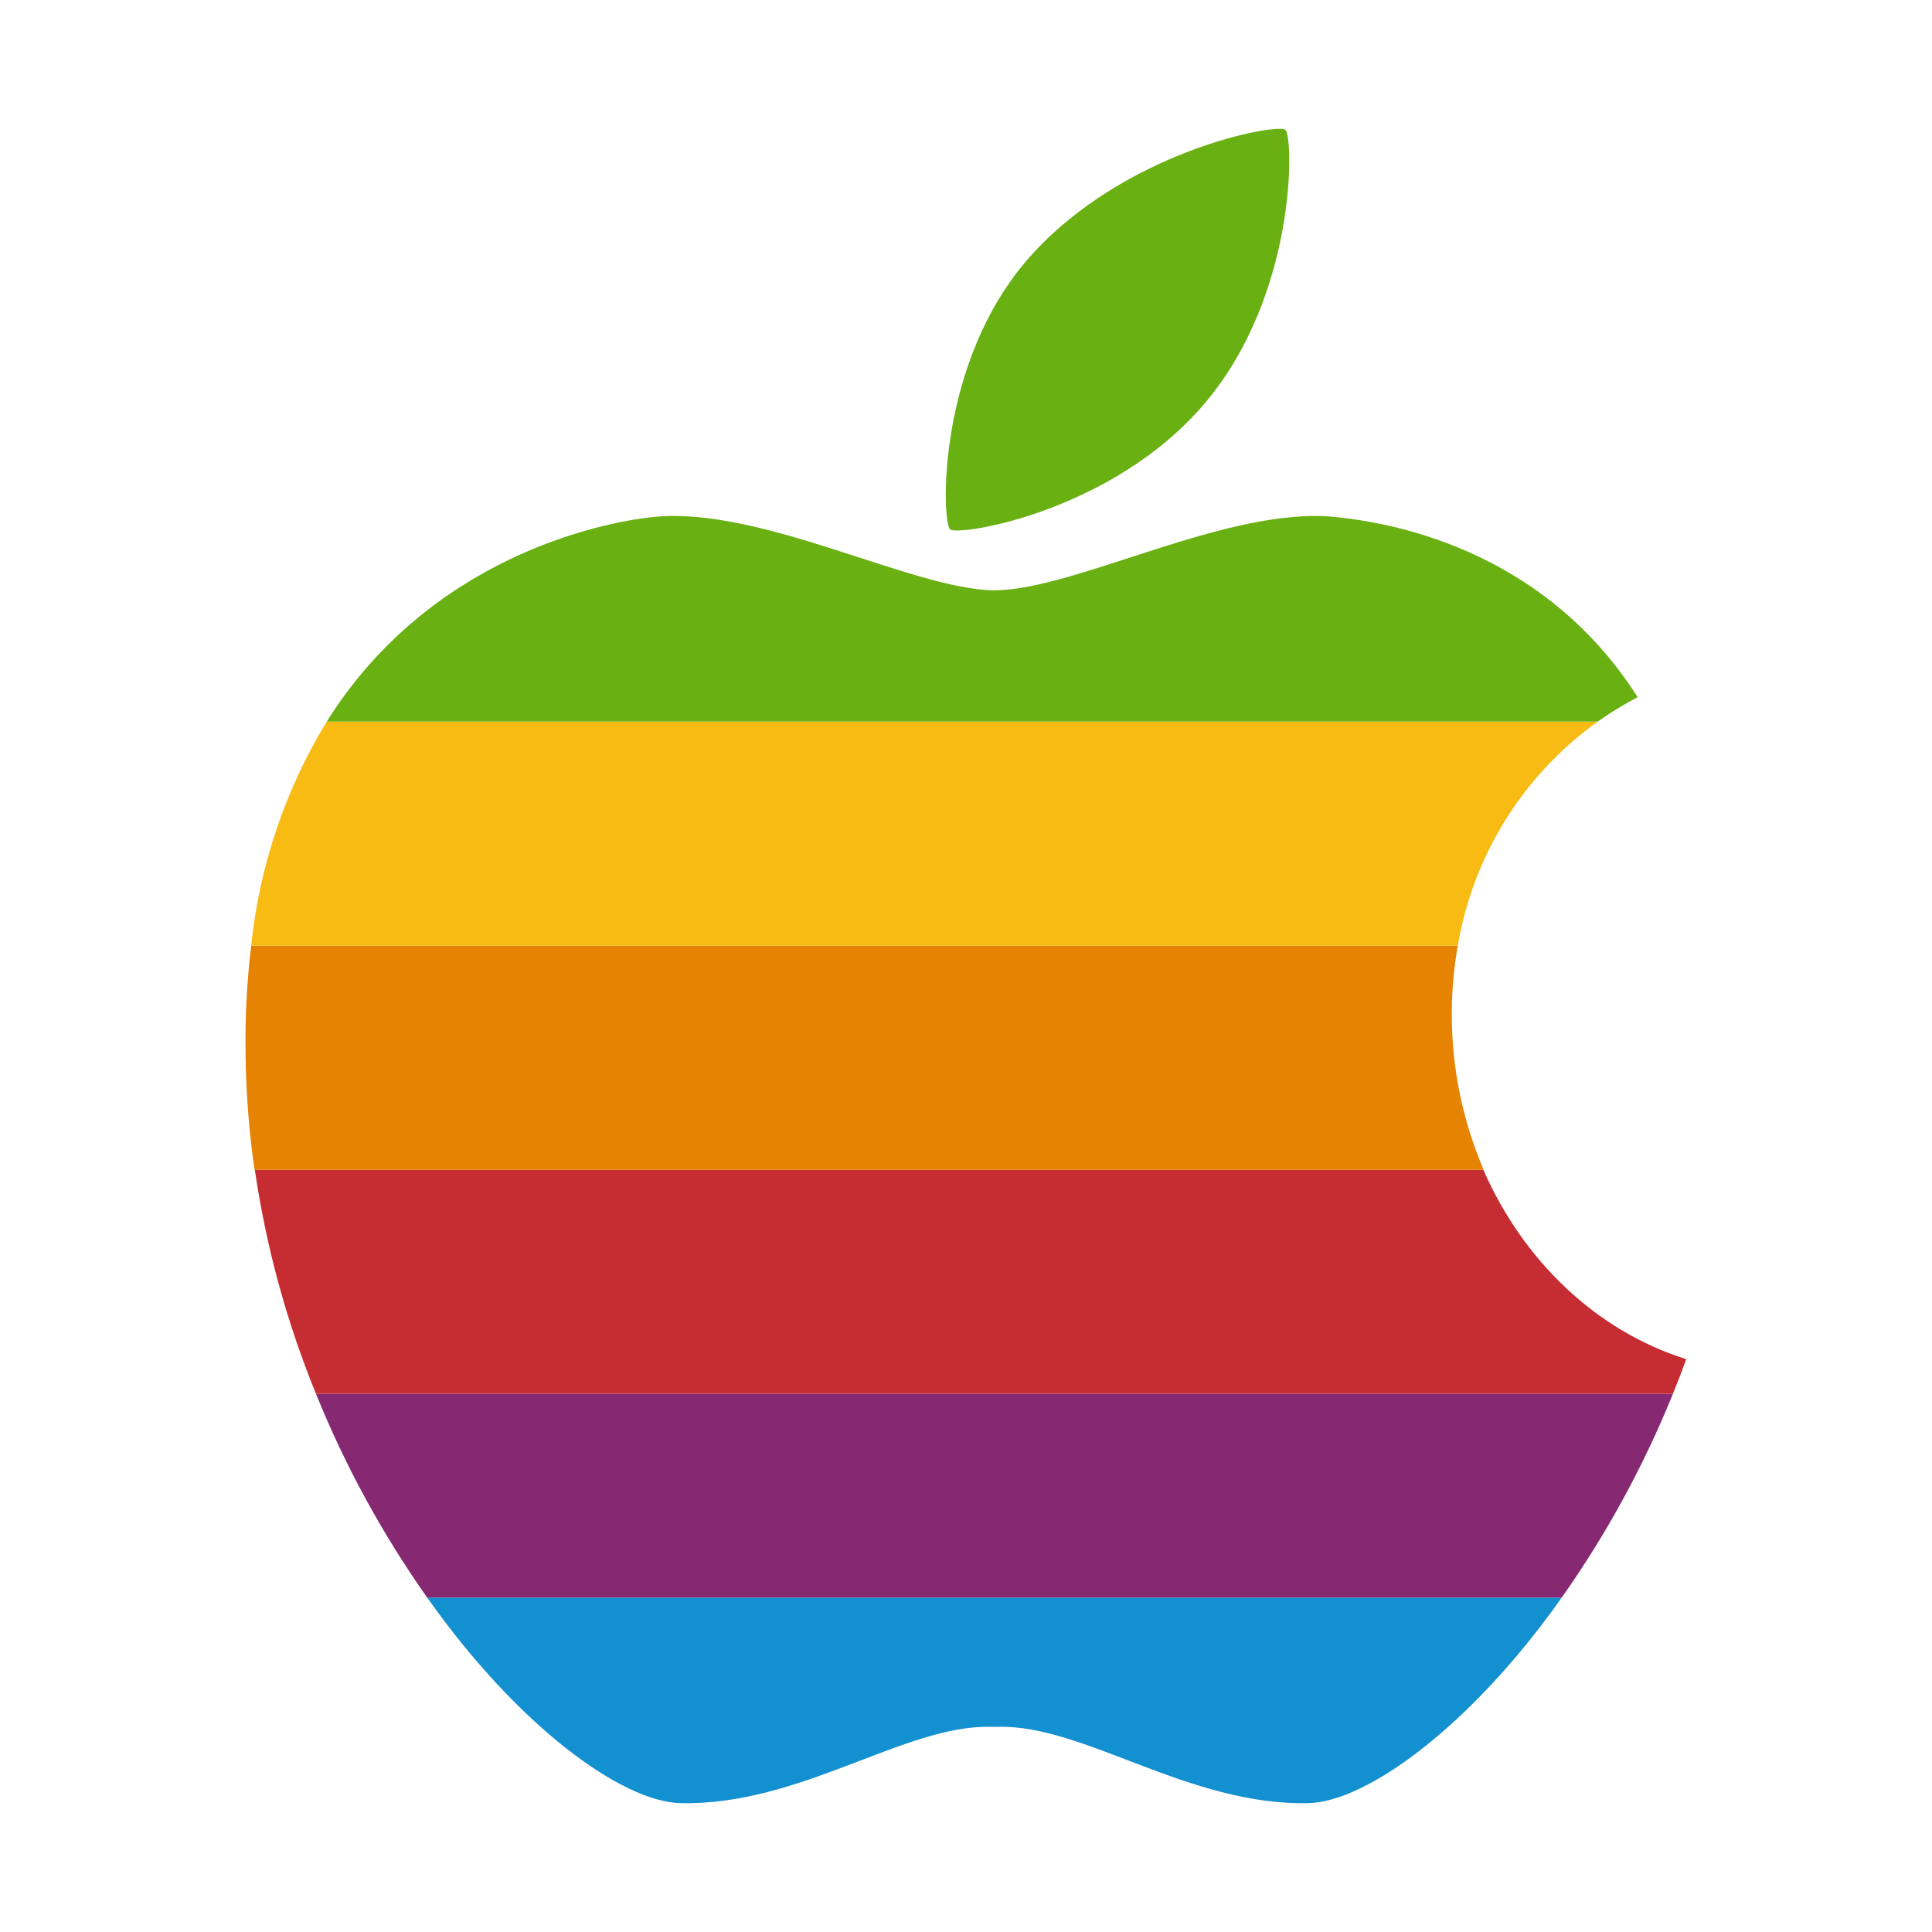
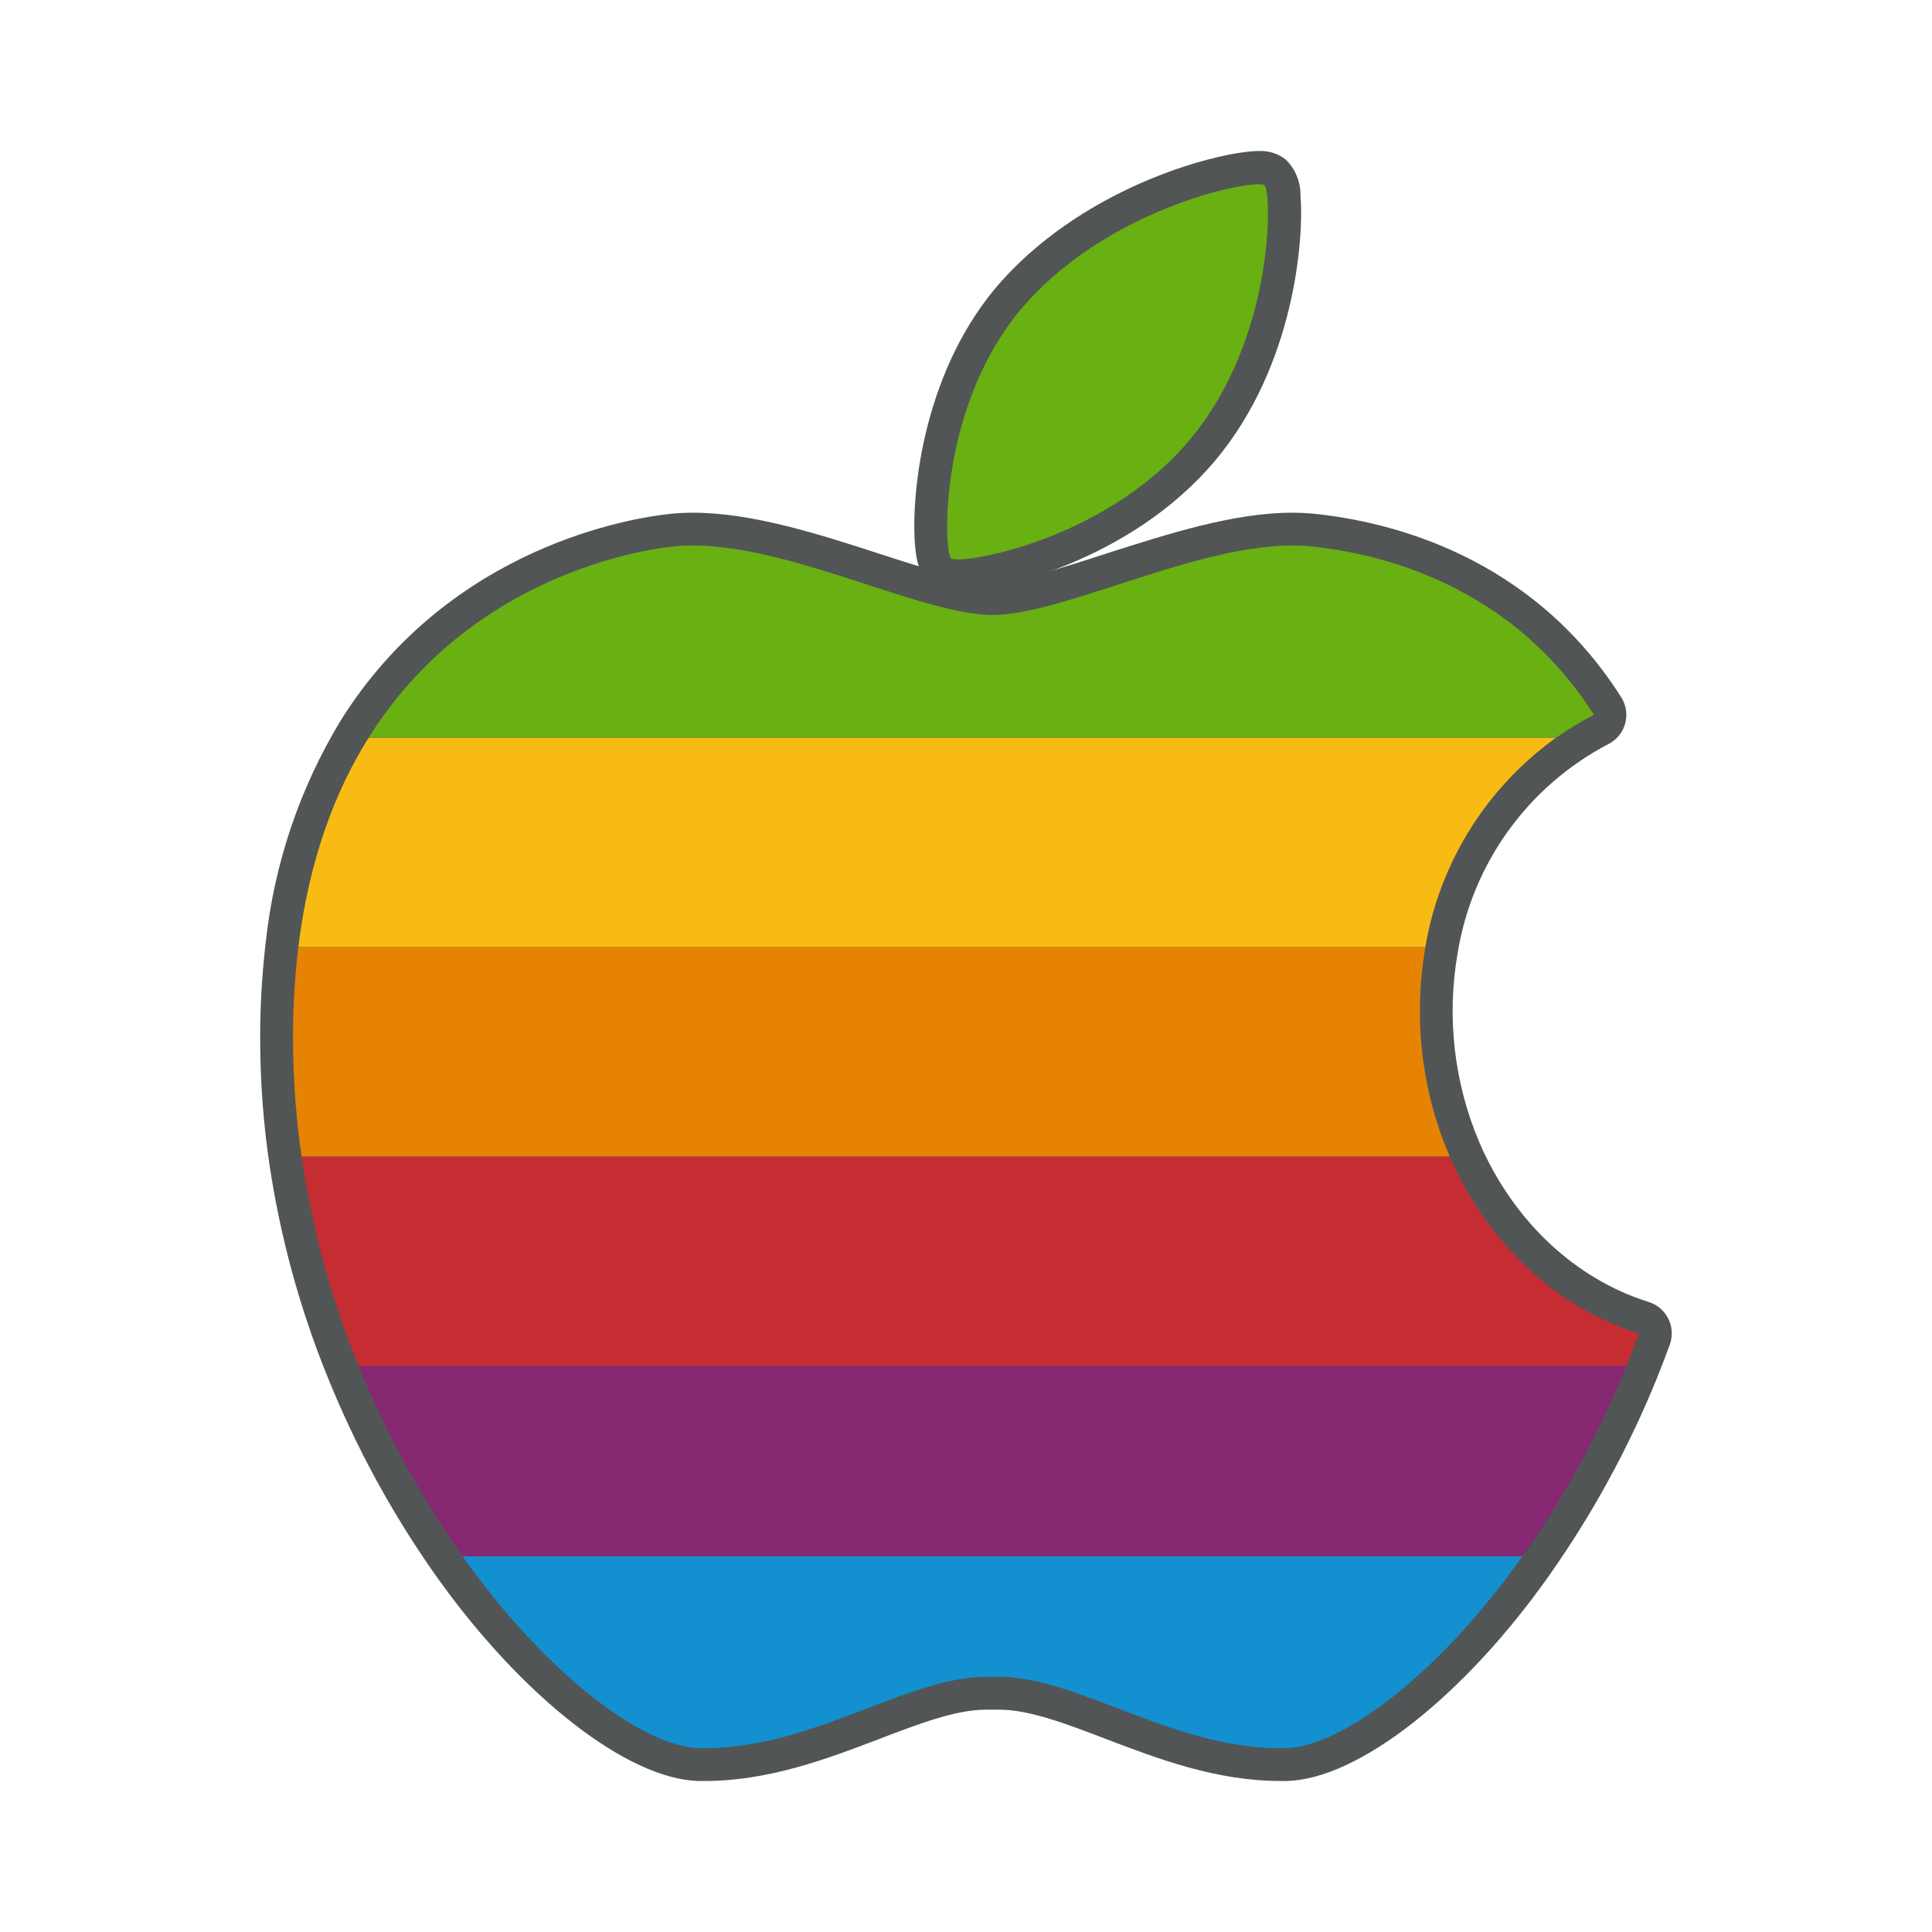
- <svg xmlns="http://www.w3.org/2000/svg" id="レイヤー_1" data-name="レイヤー 1" viewBox="0 0 200 200">
+ <svg xmlns="http://www.w3.org/2000/svg" id="materials" viewBox="0 0 240 240">
  <defs>
-     <style>.cls-1{fill:#1390d0;}.cls-2{fill:#862872;}.cls-3{fill:#c62d32;}.cls-4{fill:#e68302;}.cls-5{fill:#f8bb13;}.cls-6{fill:#69b012;}</style>
+     <style>.cls-1{fill:#515556;}.cls-2{fill:#1390d0;}.cls-3{fill:#862872;}.cls-4{fill:#c62d32;}.cls-5{fill:#e68302;}.cls-6{fill:#f8bb13;}.cls-7{fill:#69b012;}</style>
  </defs>
-   <path class="cls-1" d="M44.22,165.38c9.46,13.39,20.18,21.14,26.22,21.28,12.41.28,23.21-8.12,32.11-7.9a.88.88,0,0,0,.28,0h.22a.86.86,0,0,0,.28,0c8.9-.23,19.7,8.18,32.12,7.9,6-.14,16.76-7.89,26.22-21.28Z" />
-   <path class="cls-2" d="M32.71,144.29a104.8,104.8,0,0,0,11.51,21.09H161.67a104.8,104.8,0,0,0,11.51-21.09Z" />
-   <path class="cls-3" d="M26.38,121.1a99.38,99.38,0,0,0,6.33,23.19H173.18c.48-1.18.94-2.37,1.38-3.59-9.25-2.9-16.86-10.13-21-19.6Z" />
-   <path class="cls-4" d="M26,97.9a83.92,83.92,0,0,0-.58,11.29,91,91,0,0,0,.93,11.91H153.59a40.61,40.61,0,0,1-3.3-16.13,39.82,39.82,0,0,1,.62-7.07Z" />
-   <path class="cls-5" d="M33.82,74.7A55.64,55.64,0,0,0,26,97.9H150.91a35.91,35.91,0,0,1,14.48-23.2Z" />
-   <path class="cls-6" d="M103.05,61.11h-.22c-8.48-.14-24.1-8.74-35.21-7.59-5.52.57-23.16,4.23-33.8,21.18H165.39a36.34,36.34,0,0,1,4.14-2.53c-10-15.7-26.17-18.12-31.27-18.65C127.17,52.37,111.54,61,103.05,61.11Z" />
-   <path class="cls-6" d="M133.06,13.44c-.86-.72-16.63,2.17-26.4,13.09S97.49,54.07,98.35,54.8s16.87-1.8,26.4-13.09S133.92,14.16,133.06,13.44Z" />
+   <g id="mac">
+     <path class="cls-1" d="M159.07,219.21c-7.65,0-14.74-2.71-21-5.11-5.06-1.93-9.84-3.76-14-3.76h-.21l-.42,0h-.4l-.42,0h-.21c-4.1,0-8.88,1.83-13.94,3.77-6.26,2.39-13.35,5.1-21,5.1h-.73c-8.11-.18-20.86-10.34-31-24.71a119.89,119.89,0,0,1-13.12-24.06A113.42,113.42,0,0,1,35.44,144a106.17,106.17,0,0,1-1.07-13.62A97.55,97.55,0,0,1,35,117.4c1.26-10.27,4.29-19.31,9-26.85,13.17-21,35.15-24.25,39.42-24.69a24.73,24.73,0,0,1,2.6-.13c7,0,15.08,2.62,22.22,4.94,5.74,1.86,11.16,3.62,14.9,3.69h.21c3.71-.07,9.14-1.83,14.87-3.69,7.14-2.32,15.23-4.94,22.22-4.94a24.6,24.6,0,0,1,2.6.13c9.08.94,25.91,5,36.57,21.84a2,2,0,0,1,.25,1.62,2.05,2.05,0,0,1-1,1.28A37.74,37.74,0,0,0,179.08,118a44.15,44.15,0,0,0-.66,7.58A43.16,43.16,0,0,0,182,142.84c4.43,10.21,12.53,17.81,22.25,20.85a2,2,0,0,1,1.3,2.64c-.5,1.39-1,2.75-1.57,4.1a119.47,119.47,0,0,1-13.13,24.06c-10.15,14.37-22.91,24.53-31,24.71Z" />
+     <path class="cls-1" d="M160.51,67.77a23.48,23.48,0,0,1,2.39.11c5.72.6,23.89,3.31,35.06,20.91a41.49,41.49,0,0,0-4.64,2.85,40.24,40.24,0,0,0-16.24,26,44.49,44.49,0,0,0-.69,7.93,45.46,45.46,0,0,0,3.7,18.08c4.61,10.62,13.14,18.73,23.51,22-.5,1.36-1,2.7-1.55,4a118,118,0,0,1-12.9,23.65c-10.61,15-22.63,23.7-29.4,23.85h-.68c-13.46,0-25.2-8.87-34.94-8.87h-.4l-.23,0h-.41l-.23,0h-.39c-9.74,0-21.48,8.87-34.93,8.87h-.68c-6.77-.15-18.79-8.84-29.41-23.85a118.45,118.45,0,0,1-12.9-23.65,111.71,111.71,0,0,1-7.09-26,102.62,102.62,0,0,1-1.05-13.36,93.64,93.64,0,0,1,.65-12.65c1.33-10.84,4.55-19.35,8.73-26,11.93-19,31.72-23.11,37.91-23.76a23.48,23.48,0,0,1,2.39-.11c12.22,0,28.17,8.47,37.09,8.63h.24c8.92-.16,24.88-8.63,37.09-8.63m0-4.08c-7.31,0-15.56,2.68-22.85,5-5.59,1.82-10.86,3.53-14.31,3.59h-.17c-3.38-.06-8.65-1.77-14.24-3.59-7.28-2.36-15.54-5-22.85-5-1,0-1.91.05-2.81.14-4.44.46-27.27,3.86-40.94,25.64A67.06,67.06,0,0,0,33,117.15a100.15,100.15,0,0,0-.67,13.21,106.75,106.75,0,0,0,1.08,13.88,115.56,115.56,0,0,0,7.36,27,121.59,121.59,0,0,0,13.35,24.46C64.8,210.76,77.91,221,86.76,221.24h.78c8,0,15.29-2.78,21.71-5.23,4.88-1.87,9.5-3.63,13.22-3.63h.07a5.07,5.07,0,0,0,.55,0h.41a5.12,5.12,0,0,0,.56,0h.07c3.73,0,8.34,1.76,13.22,3.63,6.42,2.45,13.69,5.23,21.72,5.23h.77c8.85-.2,22-10.48,32.64-25.58a122.41,122.41,0,0,0,13.35-24.46c.55-1.38,1.09-2.78,1.6-4.17a4.09,4.09,0,0,0-2.61-5.29c-9.15-2.86-16.8-10.05-21-19.71a41.79,41.79,0,0,1-2.74-23.67,35.74,35.74,0,0,1,18.76-25.95,4.07,4.07,0,0,0,1.55-5.8c-11.12-17.53-28.63-21.8-38.08-22.78C162.42,63.74,161.48,63.69,160.51,63.69Z" />
+     <path class="cls-1" d="M119,71.48a3.15,3.15,0,0,1-2.13-.61c-.69-.58-1-1.54-1.15-3.53-.45-6.28,1.11-20.85,10.26-31.08,10.53-11.76,26.76-15.47,30.41-15.47a3,3,0,0,1,2,.6c.65.55,1,1.38,1.1,3.06.42,4.91-.58,20.15-10.17,31.51C139.43,67.66,123.39,71.48,119,71.48Z" />
+     <path class="cls-1" d="M156.36,22.83a1.33,1.33,0,0,1,.71.12c1,.81,1.37,19-9.32,31.69-9.58,11.36-25,14.8-28.79,14.8a1.64,1.64,0,0,1-.81-.12c-1-.81-1.64-19.45,9.32-31.7,9.91-11.08,25.34-14.79,28.89-14.79m0-4.07c-4.48,0-21,4-31.93,16.14-9.6,10.73-11.25,26-10.78,32.58.16,2.22.53,3.83,1.89,5A5.12,5.12,0,0,0,119,73.52c4.86,0,21.44-3.85,31.91-16.25,10-11.89,11.08-27.85,10.64-33a6.09,6.09,0,0,0-1.83-4.45A5,5,0,0,0,156.36,18.76Z" />
+     <path class="cls-2" d="M57.45,193.31c10.62,15,22.64,23.7,29.41,23.85,13.92.31,26-9.1,36-8.85l.32,0h.24l.31,0c10-.26,22.09,9.16,36,8.85,6.77-.15,18.79-8.84,29.4-23.85Z" />
+     <path class="cls-3" d="M44.55,169.66a118.45,118.45,0,0,0,12.9,23.65h131.7a118,118,0,0,0,12.9-23.65Z" />
+     <path class="cls-4" d="M37.46,143.66a111.71,111.71,0,0,0,7.09,26h157.5c.54-1.32,1-2.66,1.55-4-10.37-3.25-18.9-11.36-23.51-22Z" />
+     <path class="cls-5" d="M37.06,117.65a93.64,93.64,0,0,0-.65,12.65,102.62,102.62,0,0,0,1.05,13.36H180.09a45.46,45.46,0,0,1-3.7-18.08,44.49,44.49,0,0,1,.69-7.93Z" />
+     <path class="cls-6" d="M45.79,91.64c-4.18,6.66-7.4,15.17-8.73,26h140a40.24,40.24,0,0,1,16.24-26Z" />
+     <path class="cls-7" d="M123.42,76.4h-.24c-9.52-.17-27-9.8-39.48-8.52-6.19.65-26,4.75-37.91,23.76H193.32A41.49,41.49,0,0,1,198,88.79c-11.17-17.6-29.34-20.31-35.06-20.91C150.46,66.6,132.94,76.23,123.42,76.4Z" />
+     <path class="cls-7" d="M157.07,23c-1-.81-18.65,2.43-29.6,14.67s-10.28,30.89-9.32,31.7,18.92-2,29.6-14.68S158,23.76,157.07,23Z" />
+   </g>
</svg>
